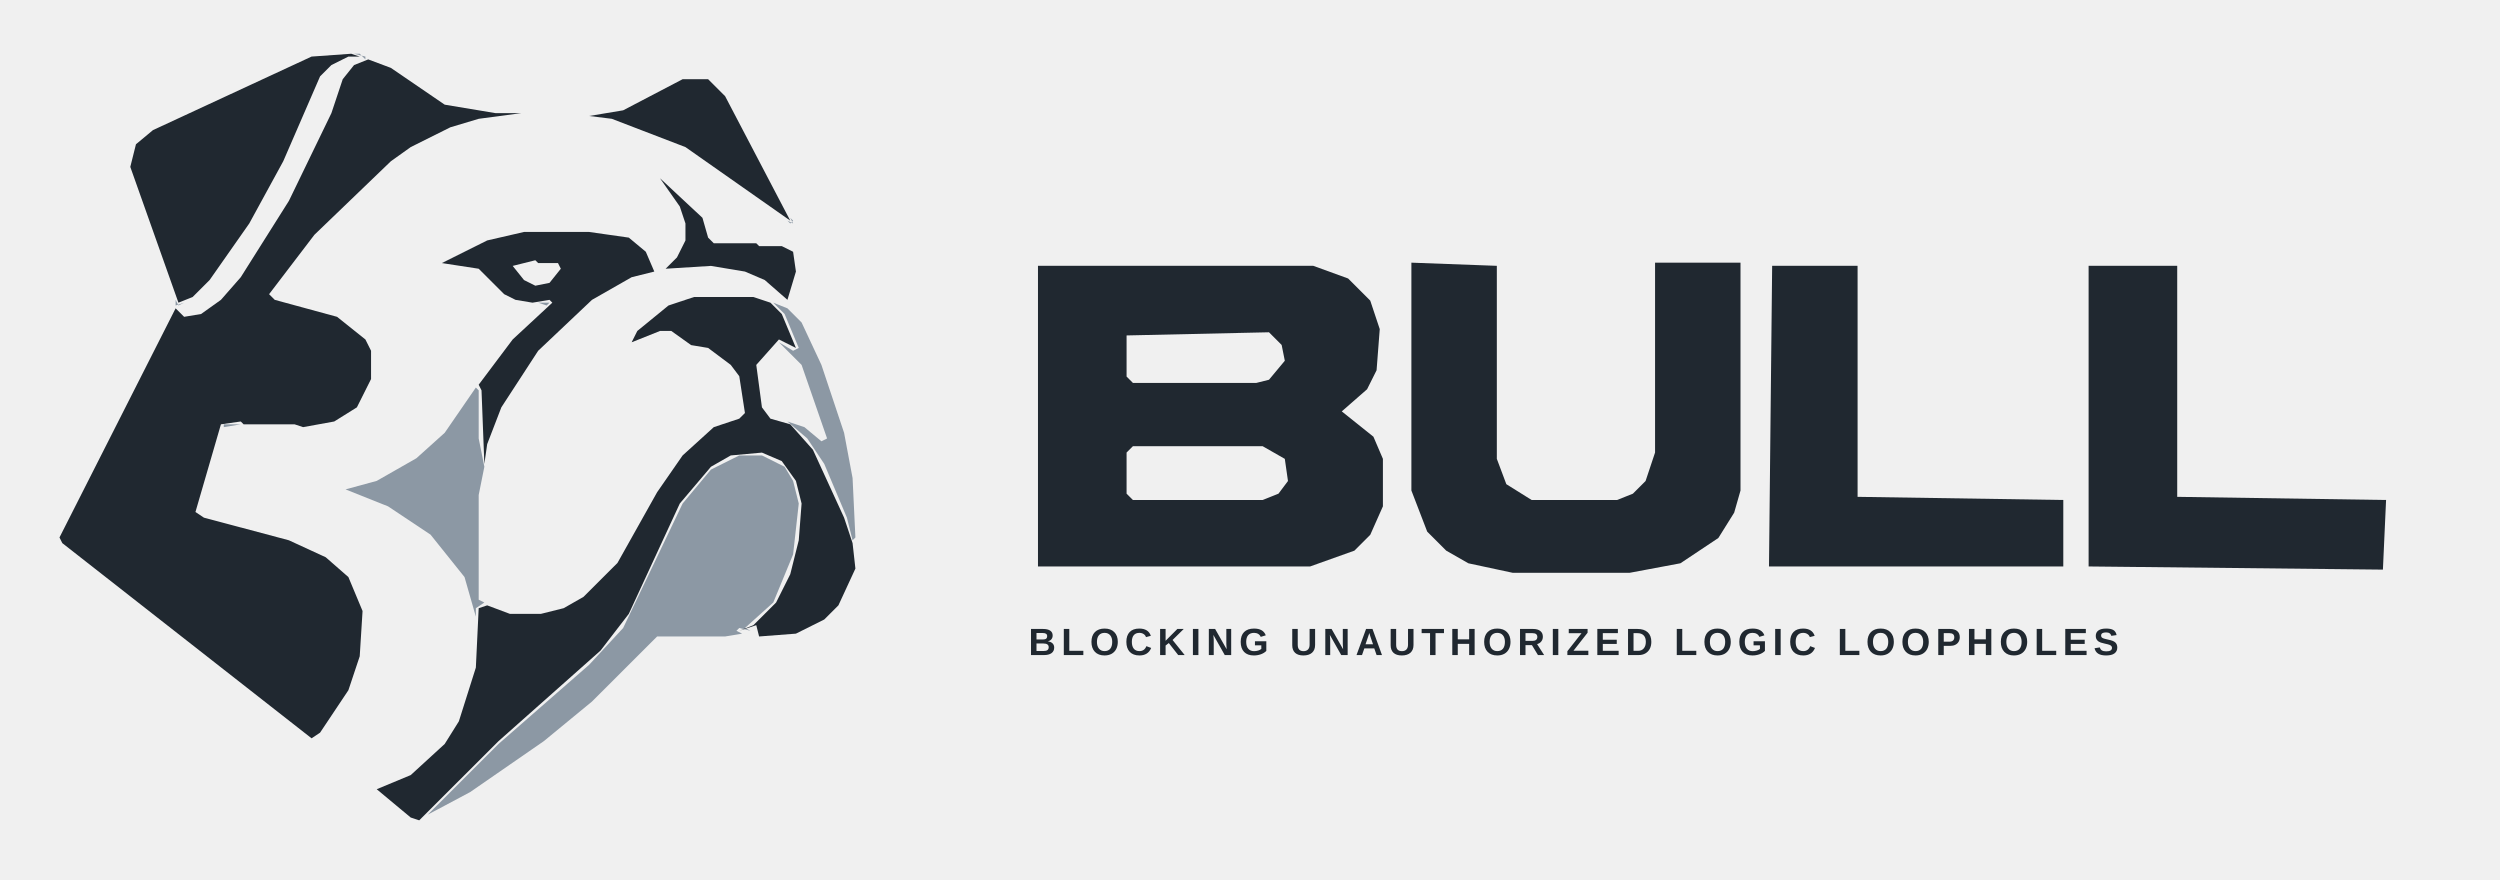
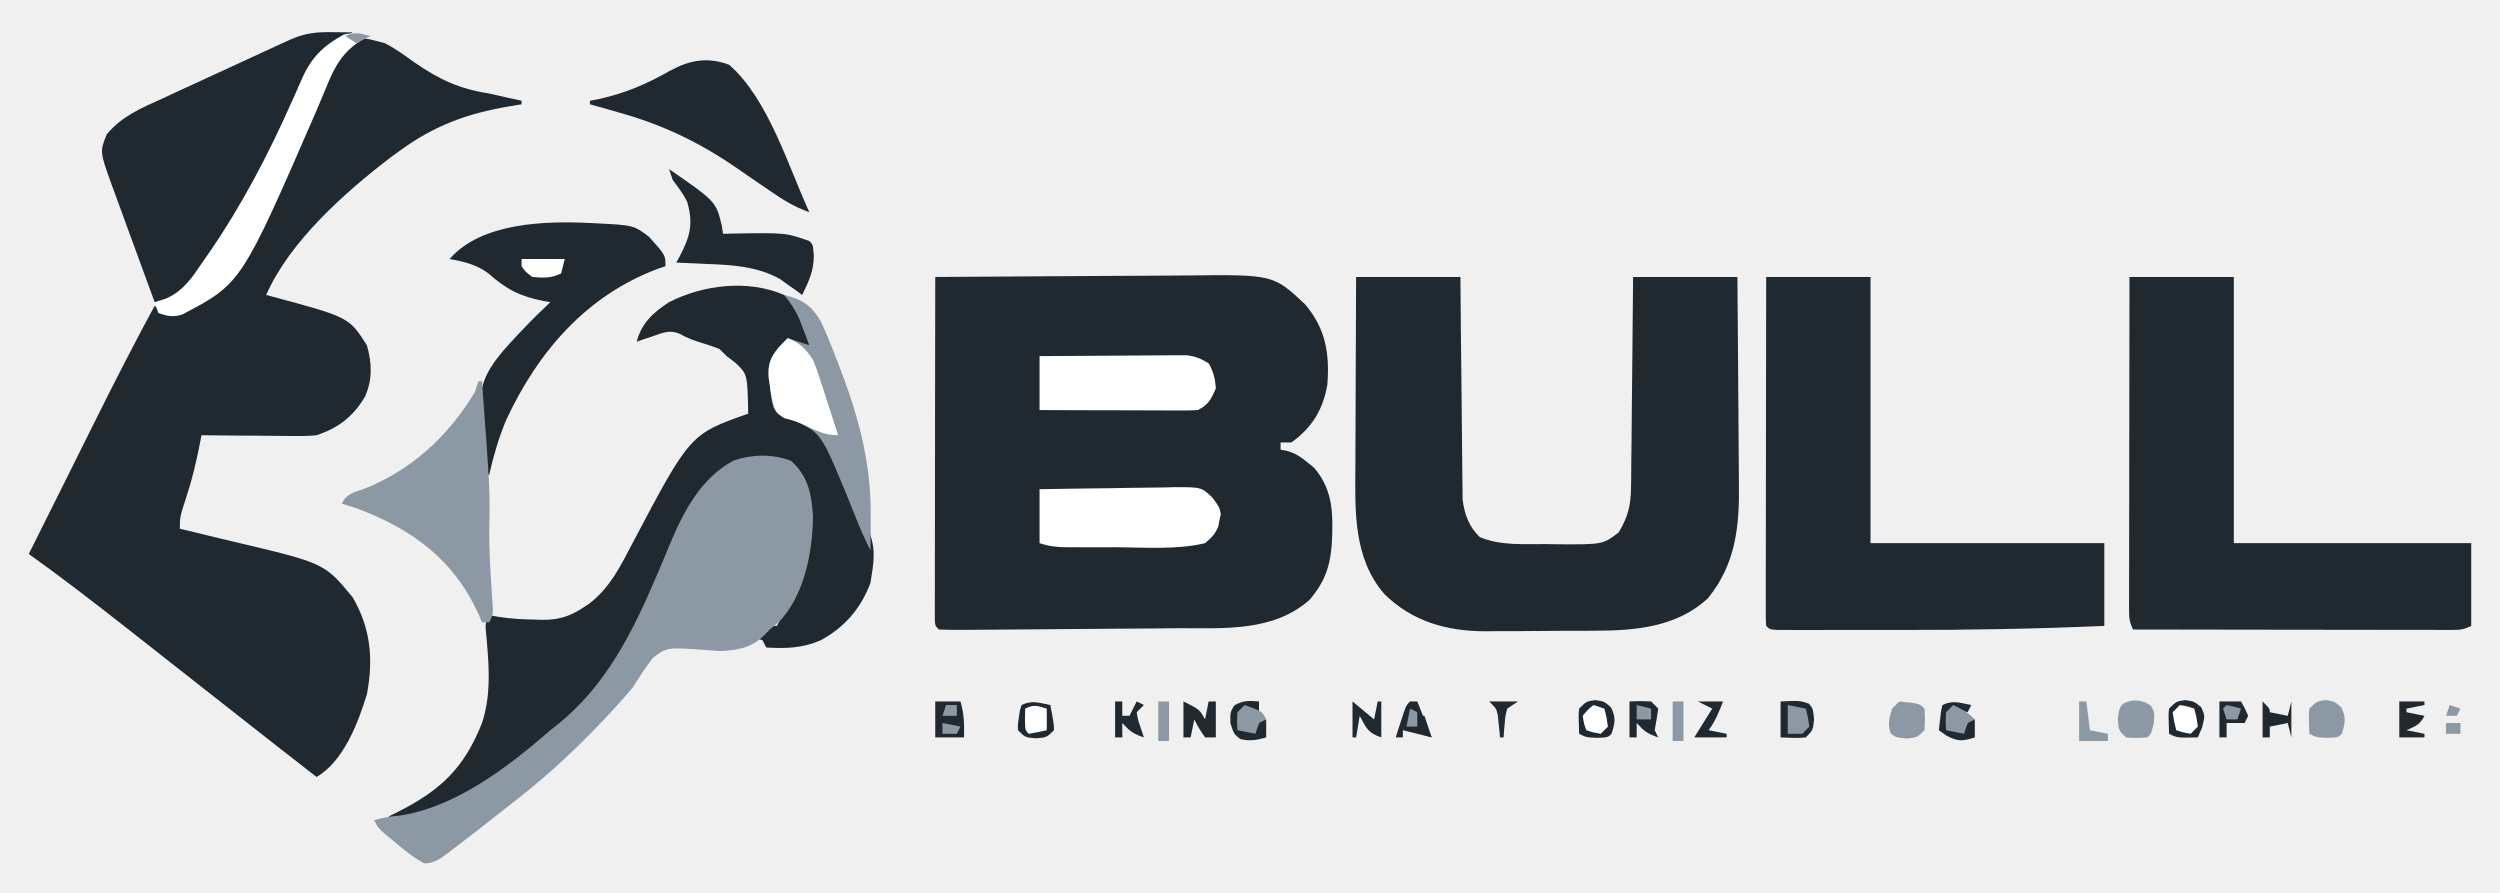
- <svg xmlns="http://www.w3.org/2000/svg" viewBox="0 0 790 278" role="img" aria-labelledby="title">
-   <g transform="scale(0.895062 0.893891)">
-     <path fill="#8c98a4" fill-rule="evenodd" d="M277 165L269 161L261 161L251 166L241 178L220 222L208 235L176 263L148 291L146 290L148 291L151 288L166 280L192 262L209 248L232 225L256 225L262 224L260 223L261 222L265 223L263 222L273 213L280 196L282 178L280 170ZM79 151L85 150L79 150ZM168 137L157 153L147 162L133 170L122 173L137 179L152 189L164 204L168 218L168 215L171 213L169 212L169 175L171 165L169 155L169 138ZM273 107L277 111L282 123L280 124L275 121L283 129L292 155L290 156L284 151L278 149L285 155L291 164L299 183L301 191L302 190L301 169L298 153L290 129L283 114L278 109ZM191 110L194 107L190 107L193 108ZM62 106L62 108L65 107L63 108ZM279 77L278 78L280 79ZM278 78L279 77L280 78L279 79ZM125 19L127 19L129 21L129 20Z" />
-     <path fill="#202830" fill-rule="evenodd" d="M272 107L266 105L245 105L236 108L225 117L223 121L233 117L237 117L244 122L250 123L258 129L261 133L263 146L261 148L252 151L241 161L232 174L218 199L206 211L199 215L191 217L180 217L172 214L169 215L168 236L162 255L157 263L145 274L133 279L145 289L148 290L176 262L212 230L222 217L240 178L251 165L258 161L269 160L276 163L281 170L283 178L282 191L279 203L274 213L266 221L261 223L267 221L268 225L281 224L291 219L296 214L302 201L301 192L298 183L287 159L279 150L272 148L269 144L267 129L275 120L281 123L276 111ZM222 84L208 82L185 82L172 85L156 93L169 95L178 104L182 106L188 107L194 106L195 107L181 120L169 136L170 138L171 164L172 157L177 144L190 124L209 106L223 98L231 96L228 89ZM181 94L189 92L190 93L197 93L198 95L194 100L189 101L185 99ZM233 63L240 73L242 79L242 85L239 91L235 95L251 94L263 96L270 99L278 106L281 96L280 89L276 87L268 87L267 86L252 86L250 84L248 77ZM208 41L216 42L242 52L279 78L256 34L250 28L241 28L220 39ZM130 21L125 23L121 28L117 40L102 71L85 98L78 106L71 111L65 112L62 109L21 190L22 192L110 261L113 259L123 244L127 232L128 216L123 204L115 197L102 191L72 183L69 181L78 150L85 149L86 150L104 150L107 151L118 149L126 144L131 134L131 124L129 120L119 112L97 106L95 104L111 83L138 57L145 52L159 45L169 42L184 40L175 40L157 37L138 24ZM127 20L124 19L110 20L54 46L48 51L46 59L63 107L68 105L74 99L88 79L100 57L113 27L117 23L123 20Z" />
-   </g>
-   <g transform="translate(325 80)">
-     <path fill="#202830" fill-rule="evenodd" d="M335,4 335,99 428,100 429,78 363,77 363,4Z M235,4 234,99 327,99 327,78 262,77 262,4Z M3,4 3,99 89,99 103,94 108,89 112,80 112,65 109,58 99,50 107,43 110,37 111,24 108,15 101,8 90,4Z M31,63 33,61 74,61 81,65 82,72 79,76 74,78 33,78 31,76Z M31,26 76,25 80,29 81,34 76,40 72,41 33,41 31,39Z M121,3 121,75 126,88 132,94 139,98 153,101 190,101 206,98 218,90 223,82 225,75 225,3 198,3 198,63 195,72 191,76 186,78 159,78 151,73 148,65 148,4Z" />
-   </g>
-   <text x="325" y="207" textLength="434" lengthAdjust="spacingAndGlyphs" font-family="Arial,sans-serif" font-size="12" font-weight="700" letter-spacing="1.7" fill="#202830">BLOCKING UNAUTHORIZED LOGIC LOOPHOLES</text>
+ <svg xmlns="http://www.w3.org/2000/svg" version="1.1" width="695" height="248" viewBox="0 0 695 248" role="img" aria-labelledby="brand-title brand-description">
+   <path d="M0 0 C11.15 -0.09 22.31 -0.16 33.46 -0.21 C38.64 -0.23 43.82 -0.26 49 -0.3 C54.01 -0.35 59.01 -0.37 64.02 -0.38 C65.92 -0.39 67.82 -0.4 69.72 -0.42 C93.96 -0.69 93.96 -0.69 102.79 7.58 C108.55 14.34 109.68 21.32 109 30 C107.79 36.84 104.73 41.95 99 46 C98.01 46 97.02 46 96 46 C96 46.66 96 47.32 96 48 C96.59 48.11 97.17 48.22 97.78 48.34 C100.24 49.07 101.6 49.99 103.56 51.62 C104.14 52.09 104.72 52.56 105.32 53.04 C109.63 58.06 110.51 63.49 110.38 69.94 C110.36 70.64 110.35 71.35 110.34 72.07 C110.12 79.26 108.81 84.22 104.06 89.75 C93.99 98.65 80.42 97.62 67.83 97.64 C65.9 97.66 63.97 97.68 62.04 97.7 C58.02 97.74 54 97.77 49.98 97.78 C44.82 97.81 39.65 97.85 34.49 97.9 C29.56 97.95 24.63 97.98 19.71 98.02 C19.24 98.02 19.24 98.02 16.85 98.04 C14.2 98.06 11.56 98.08 8.91 98.09 C8.12 98.09 7.33 98.1 6.51 98.11 C4.67 98.11 2.84 98.06 1 98 C0 97 0 97 -0.12 95.36 C-0.12 94.65 -0.12 93.93 -0.12 93.2 C-0.12 92.38 -0.12 91.56 -0.12 90.72 C-0.12 89.82 -0.12 88.91 -0.11 87.98 C-0.11 87.04 -0.11 86.09 -0.11 85.11 C-0.11 81.97 -0.11 78.83 -0.1 75.68 C-0.1 73.51 -0.09 71.34 -0.09 69.16 C-0.09 64.02 -0.08 58.87 -0.07 53.73 C-0.06 47.29 -0.05 40.86 -0.05 34.43 C-0.04 22.95 -0.02 11.48 0 0 Z " fill="#202830" transform="translate(260,77)" />
+   <path d="M0 0 C2.94 1.53 5.57 3.43 8.25 5.38 C15.16 10.11 20.66 12.71 29 14 C30.75 14.39 32.5 14.78 34.25 15.19 C35.5 15.46 36.75 15.73 38 16 C38 16.33 38 16.66 38 17 C36.95 17.17 35.9 17.34 34.82 17.52 C22.87 19.54 13.88 22.81 4 30 C3.62 30.28 3.62 30.28 1.7 31.67 C-11.06 41.43 -26.42 55.02 -33 70 C-32.53 70.13 -32.05 70.25 -31.57 70.38 C-9.97 76.18 -9.97 76.18 -5 84 C-3.59 88.95 -3.41 93.59 -5.56 98.31 C-8.78 103.8 -13 107.01 -19 109 C-21.5 109.26 -23.98 109.23 -26.49 109.2 C-27.19 109.19 -27.89 109.19 -28.62 109.19 C-30.85 109.18 -33.08 109.15 -35.31 109.12 C-36.83 109.11 -38.35 109.11 -39.87 109.1 C-43.58 109.08 -47.29 109.04 -51 109 C-51.06 109.32 -51.06 109.32 -51.36 110.94 C-52.35 116.07 -53.5 120.98 -55.12 125.94 C-57 131.68 -57 131.68 -57 135 C-56.21 135.19 -55.43 135.37 -54.62 135.56 C-51.64 136.27 -48.67 136.99 -45.7 137.72 C-44.42 138.02 -43.15 138.33 -41.87 138.63 C-16.8 144.56 -16.8 144.56 -9 154 C-3.93 162.6 -3.16 171.25 -5 181 C-7.39 188.85 -11.5 199.69 -19 204 C-26.08 198.51 -33.13 192.98 -40.17 187.44 C-43.7 184.66 -47.23 181.89 -50.76 179.12 C-53.63 176.87 -56.49 174.61 -59.36 172.36 C-62.9 169.57 -66.45 166.78 -70 164 C-70.36 163.72 -70.36 163.72 -72.19 162.28 C-81.02 155.37 -89.87 148.51 -99 142 C-98.53 141.07 -98.07 140.13 -97.58 139.17 C-94.22 132.46 -90.87 125.74 -87.52 119.02 C-85.92 115.81 -84.32 112.59 -82.72 109.38 C-81.91 107.75 -81.09 106.12 -80.28 104.49 C-75.02 93.9 -69.63 83.4 -64 73 C-63.67 73.33 -63.67 73.33 -62 75 C-56.53 74.87 -52.87 72.67 -49 69 C-46.4 65.83 -44.2 62.46 -42 59 C-41.38 58.04 -40.77 57.08 -40.13 56.09 C-31.24 42.06 -23.55 27.55 -16.91 12.33 C-10.31 -2.77 -10.31 -2.77 0 0 Z " fill="#202830" transform="translate(107,12)" />
+   <path d="M0 0 C9.57 0 19.14 0 29 0 C29.04 4.62 29.07 9.25 29.11 14.01 C29.14 16.94 29.17 19.88 29.21 22.81 C29.26 27.47 29.31 32.12 29.35 36.78 C29.37 40.53 29.41 44.28 29.46 48.04 C29.48 49.47 29.49 50.9 29.5 52.33 C29.51 54.34 29.54 56.34 29.57 58.35 C29.58 59.49 29.59 60.63 29.6 61.81 C30.11 65.89 31.32 69.39 34.38 72.31 C40.15 74.76 46.67 74.22 52.81 74.25 C53.87 74.27 54.92 74.29 56.01 74.31 C68.58 74.38 68.58 74.38 73 71 C75.6 66.61 76.38 63.54 76.43 58.35 C76.44 57.72 76.45 57.08 76.46 56.43 C76.49 54.35 76.5 52.27 76.51 50.2 C76.53 48.75 76.55 47.3 76.57 45.85 C76.61 42.05 76.64 38.25 76.67 34.46 C76.7 29.89 76.76 25.33 76.81 20.76 C76.89 13.84 76.94 6.92 77 0 C86.57 0 96.14 0 106 0 C106.09 9.2 106.16 18.39 106.21 27.59 C106.23 31.86 106.26 36.14 106.3 40.41 C106.35 44.54 106.37 48.67 106.38 52.8 C106.39 54.37 106.4 55.94 106.42 57.5 C106.58 69.26 105.56 79.76 97.83 89.28 C89.27 97.33 77.62 98.31 66.48 98.34 C65.94 98.34 65.94 98.34 63.17 98.36 C60.87 98.37 58.57 98.37 56.27 98.37 C52.77 98.37 49.28 98.41 45.79 98.45 C43.54 98.46 41.3 98.46 39.05 98.46 C38.02 98.48 36.99 98.49 35.93 98.5 C25.1 98.44 15.7 95.83 7.84 88.13 C-0.89 78.01 -0.29 64.76 -0.2 52.15 C-0.19 50.64 -0.19 49.13 -0.19 47.62 C-0.18 43.68 -0.16 39.73 -0.14 35.79 C-0.12 31.76 -0.11 27.72 -0.1 23.68 C-0.08 15.79 -0.04 7.89 0 0 Z " fill="#202830" transform="translate(377,77)" />
+   <path d="M0 0 C9.57 0 19.14 0 29 0 C29 24.42 29 48.84 29 74 C50.45 74 71.9 74 94 74 C94 81.59 94 89.18 94 97 C74.92 97.83 55.91 98.16 36.82 98.13 C33.05 98.12 29.27 98.13 25.5 98.13 C22.56 98.14 19.62 98.14 16.69 98.13 C15.29 98.13 13.9 98.13 12.5 98.14 C10.58 98.14 8.66 98.13 6.74 98.13 C5.65 98.13 4.57 98.13 3.44 98.13 C1 98 1 98 0 97 C-0.12 95.36 -0.12 95.36 -0.12 93.2 C-0.12 92.38 -0.12 91.56 -0.12 90.72 C-0.12 89.82 -0.12 88.91 -0.11 87.98 C-0.11 87.04 -0.11 86.09 -0.11 85.11 C-0.11 81.97 -0.11 78.83 -0.1 75.68 C-0.1 73.51 -0.09 71.34 -0.09 69.16 C-0.09 64.02 -0.08 58.87 -0.07 53.73 C-0.06 47.29 -0.05 40.86 -0.05 34.43 C-0.04 22.95 -0.02 11.48 0 0 Z " fill="#202830" transform="translate(491,77)" />
+   <path d="M0 0 C9.57 0 19.14 0 29 0 C29 24.42 29 48.84 29 74 C50.78 74 72.56 74 95 74 C95 81.59 95 89.18 95 97 C92.8 98.1 91.7 98.12 89.27 98.12 C88.49 98.12 87.71 98.12 86.91 98.12 C86.06 98.12 85.21 98.12 84.33 98.11 C83.43 98.11 82.53 98.11 81.61 98.11 C78.63 98.11 75.66 98.11 72.68 98.1 C70.62 98.1 68.56 98.09 66.5 98.09 C61.07 98.09 55.64 98.08 50.21 98.07 C44.68 98.06 39.14 98.05 33.61 98.05 C22.74 98.04 11.87 98.02 1 98 C-0.12 95.76 -0.12 94.6 -0.12 92.11 C-0.12 91.3 -0.12 90.49 -0.12 89.66 C-0.12 88.77 -0.12 87.88 -0.11 86.96 C-0.11 86.02 -0.11 85.09 -0.11 84.12 C-0.11 81.02 -0.11 77.91 -0.1 74.8 C-0.1 72.66 -0.09 70.51 -0.09 68.36 C-0.09 62.69 -0.08 57.03 -0.07 51.36 C-0.06 45.58 -0.05 39.81 -0.05 34.03 C-0.04 22.68 -0.02 11.34 0 0 Z " fill="#202830" transform="translate(592,77)" />
+   <path d="M0 0 C2.11 1.76 3.57 3.66 5 6 C5.43 6.7 5.87 7.4 6.31 8.12 C7.07 10.2 7.16 11.8 7 14 C5.02 13.67 3.04 13.34 1 13 C-1.84 15.93 -2.91 17.17 -3.38 21.31 C-3.28 22.54 -3.16 23.77 -3 25 C-2.94 25.7 -2.88 26.4 -2.82 27.12 C-2.48 29.36 -2.11 31.02 -1 33 C0.67 33.82 0.67 33.82 2.69 34.38 C8.09 35.98 10.35 39.46 13.07 44.25 C25.86 68.42 25.86 68.42 24 80 C21.36 87.13 16.77 92.43 10.09 96.03 C5.07 98.19 0.4 98.34 -5 98 C-5.33 97.34 -5.66 96.68 -6 96 C-6.5 95.84 -6.5 95.84 -9 95 C-4.25 92 -4.25 92 -2 92 C-1.33 90.67 -0.66 89.34 0 88 C0.4 87.19 0.8 86.38 1.22 85.55 C5.78 75.59 8.93 63.53 5.7 52.7 C4.76 50.43 3.78 48.71 2 47 C-3.61 45.13 -9.7 45.08 -15.19 47.44 C-23.32 52.29 -27.4 61.17 -31 69.56 C-31.43 70.52 -31.85 71.48 -32.29 72.47 C-34.21 76.81 -36.08 81.17 -37.88 85.57 C-41.53 94.44 -45.81 101.66 -52 109 C-52.69 109.85 -53.37 110.7 -54.08 111.57 C-65.99 125.64 -82.94 137.19 -100 144 C-100.62 144.26 -101.23 144.51 -101.87 144.78 C-105.01 145.98 -106.82 145.93 -110 145 C-109.57 144.79 -109.57 144.79 -107.4 143.71 C-95.61 137.74 -89.02 131.64 -84 119 C-81.58 111.56 -81.98 104.34 -82.63 96.66 C-82.66 96.31 -82.66 96.31 -82.81 94.53 C-82.87 93.9 -82.93 93.26 -82.99 92.61 C-83 91 -83 91 -82 89 C-81.15 89.16 -80.31 89.32 -79.44 89.48 C-75.94 90.01 -72.53 90.22 -69 90.25 C-68.41 90.27 -67.82 90.29 -67.21 90.31 C-62.83 90.35 -59.61 89.39 -56 87 C-55.44 86.64 -54.89 86.27 -54.31 85.89 C-48.41 81.46 -45.41 75.21 -42.06 68.81 C-26.14 38.68 -26.14 38.68 -10 33 C-10.21 22.07 -10.21 22.07 -13.44 18.94 C-14.28 18.3 -15.13 17.66 -16 17 C-16.33 16.67 -16.33 16.67 -18 15 C-19.44 14.44 -20.9 13.95 -22.38 13.5 C-24.77 12.76 -26.81 12.11 -28.96 10.82 C-31.82 9.67 -33.38 10.39 -36.25 11.38 C-36.7 11.52 -36.7 11.52 -38.95 12.27 C-39.63 12.51 -40.3 12.75 -41 13 C-39.6 7.72 -36.43 4.91 -32 2 C-22.52 -2.84 -10.03 -4.36 0 0 Z " fill="#202830" transform="translate(218,82)" />
+   <path d="M0 0 C4.67 4.25 5.63 9.01 6.06 15.11 C6.07 25.03 3.68 37.63 -3.56 44.94 C-4.35 45.58 -5.13 46.22 -5.94 46.88 C-6.47 47.43 -7.01 47.99 -7.56 48.56 C-11.26 52.09 -14.92 52.66 -19.94 52.88 C-21.21 52.79 -22.47 52.69 -23.74 52.58 C-34.5 51.8 -34.5 51.8 -38.43 54.75 C-40.46 57.36 -42.19 60.07 -43.94 62.88 C-45.32 64.53 -46.73 66.16 -48.19 67.75 C-48.94 68.57 -49.69 69.39 -50.46 70.24 C-58.44 78.79 -66.7 86.67 -75.94 93.88 C-77.43 95.05 -78.92 96.23 -80.42 97.4 C-82.03 98.66 -83.64 99.93 -85.25 101.19 C-86.02 101.79 -86.78 102.39 -87.57 103 C-89.68 104.64 -91.8 106.26 -93.94 107.88 C-94.51 108.32 -95.08 108.76 -95.67 109.22 C-97.78 110.76 -99.3 111.87 -101.96 111.9 C-104.8 110.43 -107.19 108.5 -109.62 106.44 C-110.12 106.03 -110.62 105.62 -111.13 105.2 C-114.8 102.15 -114.8 102.15 -115.94 99.88 C-113.56 99.21 -111.41 98.83 -108.94 98.62 C-93.31 96.37 -78.51 84.95 -66.94 74.88 C-66.26 74.34 -65.57 73.8 -64.87 73.25 C-51.47 62.45 -44.06 47.59 -37.47 32.1 C-37.04 31.09 -36.61 30.08 -36.16 29.04 C-35.33 27.07 -34.51 25.1 -33.7 23.12 C-29.85 13.93 -25.04 4.72 -15.94 -0.12 C-10.73 -1.86 -5.15 -1.97 0 0 Z " fill="#8c98a4" transform="translate(219.94,128.12)" />
+   <path d="M0 0 C0.54 0 0.54 0 3.29 0.03 C4.12 0.04 4.96 0.05 5.81 0.06 C3.81 2.06 3.81 2.06 1 3.19 C-6.41 6.83 -9.38 17.63 -12.5 24.69 C-32.56 69.27 -32.56 69.27 -45.19 75.06 C-46.52 75.09 -47.85 75.09 -49.19 75.06 C-51.19 69.62 -53.19 64.18 -55.17 58.73 C-55.84 56.88 -56.52 55.03 -57.21 53.18 C-58.19 50.51 -59.16 47.85 -60.12 45.18 C-60.43 44.36 -60.74 43.54 -61.05 42.69 C-64.47 33.18 -64.47 33.18 -62.49 28.36 C-58.31 23.33 -52.73 21.02 -46.88 18.38 C-45.77 17.86 -44.67 17.35 -43.57 16.83 C-40.7 15.5 -37.82 14.18 -34.94 12.86 C-32.62 11.8 -30.31 10.73 -28 9.66 C-23.29 7.48 -18.58 5.3 -13.85 3.14 C-13.02 2.77 -12.19 2.39 -11.33 2 C-7.35 0.26 -4.32 -0.05 0 0 Z " fill="#202830" transform="translate(92.19,8.94)" />
+   <path d="M0 0 C0.6 0.03 1.21 0.05 1.83 0.08 C12.16 0.61 12.16 0.61 16.44 3.84 C21 8.92 21 8.92 21 12 C20.64 12.12 20.64 12.12 18.83 12.74 C-1.09 20.22 -14.54 35.9 -23.31 54.83 C-25.38 59.79 -26.83 64.76 -28 70 C-28.33 70 -28.66 70 -29 70 C-29.34 66.28 -29.62 62.56 -29.86 58.83 C-29.99 57.12 -30.2 55.41 -30.42 53.7 C-31.09 45.75 -29.13 41.55 -24.21 35.62 C-22.84 34.05 -21.43 32.52 -20 31 C-19.55 30.52 -19.1 30.05 -18.64 29.56 C-16.17 26.96 -13.62 24.45 -11 22 C-11.58 21.9 -12.16 21.8 -12.76 21.7 C-19.41 20.43 -23.29 18.42 -28.38 13.88 C-31.75 11.47 -34.98 10.76 -39 10 C-30.22 -0.17 -12.25 -0.62 0 0 Z " fill="#202830" transform="translate(164,62)" />
+   <path d="M0 0 C0.33 0 0.66 0 1 0 C3.22 30.25 3.22 30.25 3.03 40.47 C2.93 46.62 3.32 52.74 3.73 58.89 C3.78 59.65 3.83 60.42 3.88 61.21 C3.93 61.89 3.97 62.58 4.02 63.28 C4 65 4 65 3 67 C2.34 67 1.68 67 1 67 C0.68 66.25 0.37 65.5 0.04 64.73 C-6.86 49.58 -18.39 41.09 -33.85 35.31 C-35.22 34.85 -36.61 34.42 -38 34 C-36.54 31.08 -34.59 30.94 -31.56 29.81 C-18.57 24.64 -8.16 15.05 -1 3 C-0.67 2.01 -0.34 1.02 0 0 Z " fill="#8c98a4" transform="translate(133,106)" />
+   <path d="M0 0 C10.83 9.37 16.43 28.2 22.31 41 C18.24 39.56 14.86 37.5 11.34 35.04 C10.18 34.25 9.02 33.46 7.86 32.67 C6.06 31.44 4.27 30.2 2.48 28.96 C-8.11 21.63 -18.45 16.64 -30.94 13.19 C-31.32 13.08 -31.32 13.08 -33.23 12.53 C-35.05 12.02 -36.87 11.51 -38.69 11 C-38.69 10.67 -38.69 10.34 -38.69 10 C-38.01 9.88 -37.33 9.75 -36.62 9.62 C-29.17 8.04 -23.08 5.46 -16.47 1.69 C-10.96 -1.31 -5.99 -2.23 0 0 Z " fill="#202830" transform="translate(202.69,18)" />
+   <path d="M0 0 C6.32 -0.12 12.63 -0.21 18.95 -0.27 C21.1 -0.3 23.25 -0.33 25.4 -0.38 C28.49 -0.44 31.58 -0.47 34.67 -0.49 C35.63 -0.51 36.58 -0.54 37.57 -0.57 C45.02 -0.57 45.02 -0.57 48.12 2.41 C50 5 50 5 50.38 6.91 C50.31 7.2 50.31 7.2 50 8.62 C49.9 9.19 49.79 9.76 49.69 10.35 C48.79 12.49 47.79 13.52 46 15 C37.99 16.92 28.88 16.15 20.66 16.13 C18.48 16.12 16.29 16.13 14.1 16.14 C12.7 16.14 11.3 16.13 9.91 16.13 C9.26 16.13 8.61 16.14 7.94 16.14 C5 16.12 2.81 15.94 0 15 C0 10.05 0 5.1 0 0 Z " fill="#ffffff" transform="translate(289,136)" />
+   <path d="M0 0 C4.85 1.21 7.29 2.65 10 7 C11.48 10.02 12.72 13.12 13.94 16.25 C14.28 17.13 14.63 18.01 14.98 18.91 C20.45 33.05 24.2 46.22 24.06 61.44 C24.06 62.36 24.05 63.28 24.05 64.23 C24.04 66.49 24.02 68.74 24 71 C22.63 68.32 21.41 65.64 20.3 62.84 C10.66 38.96 10.66 38.96 4.63 35.73 C3.06 35.14 1.48 34.56 -0.11 34.01 C-2 33 -2 33 -3.02 31.24 C-3.58 29.13 -3.84 27.18 -4 25 C-4.09 24.39 -4.18 23.77 -4.27 23.14 C-4.62 19.38 -3.82 17.37 -1.5 14.56 C-0.68 13.69 0.15 12.83 1 12 C2.98 12.66 4.96 13.32 7 14 C6.4 12.41 5.8 10.83 5.19 9.25 C4.85 8.37 4.51 7.49 4.17 6.58 C3.03 4.07 1.73 2.13 0 0 Z " fill="#8c98a4" transform="translate(218,82)" />
+   <path d="M0 0 C6.05 -0.05 12.1 -0.09 18.15 -0.11 C20.21 -0.12 22.27 -0.13 24.33 -0.15 C27.29 -0.18 30.24 -0.19 33.2 -0.2 C34.12 -0.21 35.04 -0.22 35.99 -0.23 C36.85 -0.23 37.71 -0.23 38.6 -0.23 C38.98 -0.23 38.98 -0.23 40.89 -0.24 C43.32 0.04 44.92 0.73 47 2 C48.33 4.21 48.84 6.43 49 9 C47.7 11.99 46.94 13.53 44 15 C42.58 15.09 41.16 15.12 39.73 15.11 C39.29 15.11 39.29 15.11 37.06 15.11 C36.11 15.11 35.16 15.1 34.18 15.1 C33.21 15.1 32.23 15.09 31.23 15.09 C28.11 15.09 24.99 15.08 21.88 15.06 C19.76 15.06 17.65 15.05 15.54 15.05 C10.36 15.04 5.18 15.02 0 15 C0 10.05 0 5.1 0 0 Z " fill="#ffffff" transform="translate(289,99)" />
+   <path d="M0 0 C-0.56 0.23 -1.11 0.45 -1.69 0.69 C-7.5 3.99 -9.94 8.32 -12.31 14.31 C-12.91 15.75 -13.51 17.18 -14.12 18.61 C-14.43 19.34 -14.74 20.07 -15.05 20.82 C-35.9 68.81 -35.9 68.81 -52.32 77.42 C-54.79 78.27 -56.59 77.88 -59 77 C-59.33 76.01 -59.66 75.02 -60 74 C-58.98 73.68 -57.96 73.35 -56.9 73.02 C-51.94 70.88 -49.53 67.05 -46.56 62.69 C-46 61.88 -45.43 61.07 -44.85 60.24 C-35.8 47.11 -28.41 32.95 -21.93 18.38 C-21.59 17.62 -21.24 16.86 -20.89 16.07 C-20.23 14.61 -19.59 13.14 -18.96 11.67 C-16.37 5.9 -12.99 2.61 -7.44 -0.38 C-4.6 -1.1 -2.79 -0.8 0 0 Z " fill="#ffffff" transform="translate(103,10)" />
+   <path d="M0 0 C13.04 9.03 13.04 9.03 14.66 15.71 C14.77 16.47 14.88 17.22 15 18 C15.98 17.98 16.96 17.95 17.96 17.93 C32.36 17.69 32.36 17.69 39 20 C40 21 40 21 40.25 24.12 C40.22 28.3 38.82 31.28 37 35 C36.44 34.59 35.89 34.18 35.31 33.76 C34.93 33.49 34.93 33.49 33 32.12 C32.26 31.59 31.51 31.06 30.75 30.51 C24.4 27.03 17.61 26.65 10.5 26.38 C9.68 26.34 8.86 26.3 8.01 26.26 C6.01 26.16 4 26.08 2 26 C2.29 25.48 2.58 24.95 2.88 24.41 C5.84 18.81 6.84 15.2 5 9 C3.84 6.78 2.53 5.01 1 3 C0.67 2.01 0.34 1.02 0 0 Z " fill="#202830" transform="translate(186,47)" />
+   <path d="M0 0 C3.42 1.41 4.97 2.93 7 6 C7.98 8.38 7.98 8.38 8.82 10.98 C9.13 11.92 9.44 12.85 9.75 13.82 C10.06 14.78 10.37 15.75 10.69 16.75 C11.01 17.73 11.33 18.72 11.66 19.73 C12.45 22.15 13.23 24.57 14 27 C10.14 27 7.67 25.62 4.22 23.99 C2 23 2 23 -0.94 22.25 C-3.43 20.74 -3.54 20.05 -4.31 17.31 C-4.58 15.88 -4.81 14.44 -5 13 C-5.1 12.38 -5.19 11.77 -5.29 11.13 C-5.61 7.37 -4.82 5.37 -2.5 2.56 C-1.68 1.69 -0.85 0.83 0 0 Z " fill="#ffffff" transform="translate(219,94)" />
+   <path d="M0 0 C0.98 5.27 0.98 5.27 1 7 C-1 9 -1 9 -4 9.25 C-7 9 -7 9 -9 7 C-9.05 5.31 -9.05 5.31 -8.75 3.44 C-8.66 2.82 -8.57 2.2 -8.48 1.56 C-8.32 1.04 -8.16 0.53 -8 0 C-5.14 -1.43 -3.07 -0.6 0 0 Z " fill="#202830" transform="translate(292,196)" />
+   <path d="M0 0 C2.56 0.38 2.56 0.38 4.44 2.06 C5.85 4.97 5.54 6.35 4.56 9.38 C3.56 10.38 3.56 10.38 0.62 10.5 C-2.44 10.38 -2.44 10.38 -4.44 9.38 C-4.63 4.1 -4.63 4.1 -4.44 2.38 C-2.44 0.38 -2.44 0.38 0 0 Z " fill="#8c98a4" transform="translate(646.44,194.62)" />
+   <path d="M0 0 C2.56 0.31 2.56 0.31 4.44 1.44 C5.56 3.31 5.56 3.31 5.31 6.44 C4.56 9.31 4.56 9.31 3.56 10.31 C0.62 10.5 0.62 10.5 -2.44 10.31 C-4.44 8.31 -4.44 8.31 -4.69 5.31 C-4.38 1.58 -3.78 0.48 0 0 Z " fill="#8c98a4" transform="translate(593.44,194.69)" />
+   <path d="M0 0 C2.56 0.38 2.56 0.38 4.44 2.06 C5.85 4.97 5.54 6.35 4.56 9.38 C3.56 10.38 3.56 10.38 0.62 10.5 C-2.44 10.38 -2.44 10.38 -4.44 9.38 C-4.63 4.1 -4.63 4.1 -4.44 2.38 C-2.44 0.38 -2.44 0.38 0 0 Z " fill="#ffffff" transform="translate(443.44,194.62)" />
+   <path d="M0 0 C2.56 0.38 2.56 0.38 4.5 2 C5.56 4.38 5.56 4.38 4.75 7.62 C4.36 8.53 3.97 9.44 3.56 10.38 C-2.19 10.5 -2.19 10.5 -4.44 9.38 C-4.63 4.1 -4.63 4.1 -4.44 2.38 C-2.44 0.38 -2.44 0.38 0 0 Z " fill="#ffffff" transform="translate(607.44,194.62)" />
+   <path d="M0 0 C5.57 0.57 5.57 0.57 7 2 C7.19 4.94 7.19 4.94 7 8 C5 10 5 10 2 10.31 C-1 10 -1 10 -2.44 8.81 C-3.24 6.24 -2.78 4.55 -2 2 C-1.34 1.34 -0.68 0.68 0 0 Z " fill="#8c98a4" transform="translate(528,195)" />
+   <path d="M0 0 C5.29 -0.24 5.29 -0.24 7.88 0.62 C9 2 9 2 9.31 5 C9 8 9 8 7 10 C4.64 10.27 2.38 10.09 0 10 C0 6.7 0 3.4 0 0 Z " fill="#202830" transform="translate(495,195)" />
+   <path d="M0 0 C2.31 0 4.62 0 7 0 C8.04 3.38 8.08 6.48 8 10 C5.36 10 2.72 10 0 10 C0 6.7 0 3.4 0 0 Z " fill="#202830" transform="translate(260,195)" />
+   <path d="M0 0 C2.88 -0.12 2.88 -0.12 6 0 C6.66 0.66 7.32 1.32 8 2 C7.71 4.01 7.37 6.01 7 8 C7.33 8.66 7.66 9.32 8 10 C5.01 9 4.05 8.25 2 6 C2 7.32 2 8.64 2 10 C1.34 10 0.68 10 0 10 C0 6.7 0 3.4 0 0 Z " fill="#202830" transform="translate(453,195)" />
+   <path d="M0 0 C4.5 2.25 4.5 2.25 6 5 C6.33 3.35 6.66 1.7 7 0 C7.66 0 8.32 0 9 0 C9 3.3 9 6.6 9 10 C8.01 10 7.02 10 6 10 C4.31 7.5 4.31 7.5 3 5 C2.67 6.65 2.34 8.3 2 10 C1.34 10 0.68 10 0 10 C0 6.7 0 3.4 0 0 Z " fill="#202830" transform="translate(329,195)" />
+   <path d="M0 0 C1.98 0 3.96 0 6 0 C7.06 1.88 7.06 1.88 8 4 C7.67 4.66 7.34 5.32 7 6 C5.35 6 3.7 6 2 6 C2 7.32 2 8.64 2 10 C1.34 10 0.68 10 0 10 C0 6.7 0 3.4 0 0 Z " fill="#202830" transform="translate(617,195)" />
+   <path d="M0 0 C0.66 0 1.32 0 2 0 C3.32 3.3 4.64 6.6 6 10 C3.36 9.34 0.72 8.68 -2 8 C-2 8.66 -2 9.32 -2 10 C-2.66 10 -3.32 10 -4 10 C-3.52 8.52 -3.04 7.04 -2.56 5.56 C-2.3 4.74 -2.03 3.92 -1.75 3.07 C-1 1 -1 1 0 0 Z " fill="#202830" transform="translate(392,195)" />
+   <path d="M0 0 C3.96 0 7.92 0 12 0 C11.67 1.32 11.34 2.64 11 4 C8.2 5.4 6.1 5.25 3 5 C1.12 3.62 1.12 3.62 0 2 C0 1.34 0 0.68 0 0 Z " fill="#ffffff" transform="translate(145,72)" />
+   <path d="M0 0 C-0.33 0.66 -0.66 1.32 -1 2 C-1.64 1.81 -2.28 1.63 -2.94 1.44 C-3.28 1.37 -3.28 1.37 -5 1 C-6 2 -6 2 -6.06 4.56 C-6.04 5.37 -6.02 6.17 -6 7 C-4.68 7 -3.36 7 -2 7 C-1.67 6.34 -1.34 5.68 -1 5 C-1.99 4.67 -2.98 4.34 -4 4 C-2.35 4 -0.7 4 1 4 C1 5.65 1 7.3 1 9 C-2.38 10.06 -3.58 10.21 -6.81 8.56 C-7.53 8.05 -8.26 7.53 -9 7 C-8.41 1.63 -8.41 1.63 -8 0 C-5.14 -1.43 -3.07 -0.6 0 0 Z " fill="#202830" transform="translate(548,196)" />
+   <path d="M0 0 C0 0.99 0 1.98 0 3 C-0.64 2.81 -1.28 2.63 -1.94 2.44 C-2.28 2.37 -2.28 2.37 -4 2 C-5 3 -5 3 -5.06 5.56 C-5.04 6.37 -5.02 7.17 -5 8 C-3.68 8 -2.36 8 -1 8 C-0.67 7.34 -0.34 6.68 0 6 C-0.66 5.67 -1.32 5.34 -2 5 C-0.68 5 0.64 5 2 5 C2 6.65 2 8.3 2 10 C-0.69 10.75 -2.52 11.12 -5.25 10.44 C-7 9 -7 9 -7.94 6.06 C-8 3 -8 3 -6.88 1.12 C-4.46 -0.32 -2.76 -0.22 0 0 Z " fill="#202830" transform="translate(350,195)" />
+   <path d="M0 0 C4.88 1.75 4.88 1.75 6 4 C5.67 4.16 5.67 4.16 4 5 C3.67 5.99 3.34 6.98 3 8 C1.35 7.67 -0.3 7.34 -2 7 C-2.12 4.62 -2.12 4.62 -2 2 C-1.34 1.34 -0.68 0.68 0 0 Z " fill="#8c98a4" transform="translate(346,196)" />
+   <path d="M0 0 C0 1.98 0 3.96 0 6 C-1.66 6.38 -3.32 6.71 -5 7 C-6 6 -6 6 -6.06 2.94 C-6.04 1.97 -6.02 1 -6 0 C-3.51 -1.25 -2.59 -0.78 0 0 Z " fill="#ffffff" transform="translate(291,197)" />
+   <path d="M0 0 C2.56 0.38 2.56 0.38 4.44 2.06 C5.85 4.97 5.54 6.35 4.56 9.38 C3.56 10.38 3.56 10.38 0.62 10.5 C-2.44 10.38 -2.44 10.38 -4.44 9.38 C-4.63 4.1 -4.63 4.1 -4.44 2.38 C-2.44 0.38 -2.44 0.38 0 0 Z M-0.44 1.38 C-2 2.62 -2 2.62 -3.44 4.38 C-3.12 6.56 -3.12 6.56 -2.44 8.38 C-0.56 9 -0.56 9 1.56 9.38 C2.22 8.72 2.88 8.06 3.56 7.38 C3.19 4.75 3.19 4.75 2.56 2.38 C1.57 2.04 0.58 1.72 -0.44 1.38 Z " fill="#202830" transform="translate(443.44,194.62)" />
+   <path d="M0 0 C0.66 0 1.32 0 2 0 C2 1.32 2 2.64 2 4 C2.66 4 3.32 4 4 4 C4.66 2.68 5.32 1.36 6 0 C6.66 0.33 7.32 0.66 8 1 C7.34 1.66 6.68 2.32 6 3 C6.31 4.94 6.31 4.94 7 7 C7.33 7.99 7.66 8.98 8 10 C5.01 9 4.05 8.25 2 6 C2 7.32 2 8.64 2 10 C1.34 10 0.68 10 0 10 C0 6.7 0 3.4 0 0 Z " fill="#202830" transform="translate(310,195)" />
+   <path d="M0 0 C0.82 0.16 0.82 0.16 5 1 C5.62 3.38 5.62 3.38 6 6 C5.34 6.66 4.68 7.32 4 8 C2.68 8 1.36 8 0 8 C0 5.36 0 2.72 0 0 Z " fill="#8c98a4" transform="translate(497,196)" />
+   <path d="M0 0 C1.98 1.65 3.96 3.3 6 5 C6.33 3.35 6.66 1.7 7 0 C7.33 0 7.66 0 8 0 C8 3.3 8 6.6 8 10 C4.26 8.75 3.81 7.37 2 4 C1.67 5.98 1.34 7.96 1 10 C0.67 10 0.34 10 0 10 C0 6.7 0 3.4 0 0 Z " fill="#202830" transform="translate(376,195)" />
+   <path d="M0 0 C2.47 1.15 4.05 2.05 6 4 C5.67 4.16 5.67 4.16 4 5 C3.67 5.99 3.34 6.98 3 8 C1.35 7.67 -0.3 7.34 -2 7 C-2.12 4.62 -2.12 4.62 -2 2 C-1.34 1.34 -0.68 0.68 0 0 Z " fill="#8c98a4" transform="translate(543,196)" />
+   <path d="M0 0 C2.56 0.38 2.56 0.38 4.5 2 C5.56 4.38 5.56 4.38 4.75 7.62 C4.36 8.53 3.97 9.44 3.56 10.38 C-2.19 10.5 -2.19 10.5 -4.44 9.38 C-4.63 4.1 -4.63 4.1 -4.44 2.38 C-2.44 0.38 -2.44 0.38 0 0 Z M-1.44 1.38 C-2.1 2.03 -2.76 2.69 -3.44 3.38 C-3.06 6 -3.06 6 -2.44 8.38 C-0.56 9 -0.56 9 1.56 9.38 C2.22 8.72 2.88 8.06 3.56 7.38 C3.19 4.75 3.19 4.75 2.56 2.38 C0.69 1.75 0.69 1.75 -1.44 1.38 Z " fill="#202830" transform="translate(607.44,194.62)" />
+   <path d="M0 0 C2.31 0 4.62 0 7 0 C7 0.33 7 0.66 7 1 C5.35 1.33 3.7 1.66 2 2 C2 2.33 2 2.66 2 3 C3.65 3.33 5.3 3.66 7 4 C5.74 6.51 4.5 6.87 2 8 C3.65 8.33 5.3 8.66 7 9 C7 9.33 7 9.66 7 10 C4.69 10 2.38 10 0 10 C0 6.7 0 3.4 0 0 Z " fill="#202830" transform="translate(667,195)" />
+   <path d="M0 0 C2 2 2 2 2 3 C3.65 3.33 5.3 3.66 7 4 C7.33 2.68 7.66 1.36 8 0 C8 3.3 8 6.6 8 10 C7.67 8.68 7.34 7.36 7 6 C5.35 6.33 3.7 6.66 2 7 C2 7.99 2 8.98 2 10 C1.34 10 0.68 10 0 10 C0 6.7 0 3.4 0 0 Z " fill="#202830" transform="translate(629,195)" />
+   <path d="M0 0 C0.66 0 1.32 0 2 0 C2.33 2.64 2.66 5.28 3 8 C4.65 8.33 6.3 8.66 8 9 C8 9.66 8 10.32 8 11 C5.36 11 2.72 11 0 11 C0 7.37 0 3.74 0 0 Z " fill="#8c98a4" transform="translate(578,195)" />
+   <path d="M0 0 C0.99 0 1.98 0 3 0 C3 3.63 3 7.26 3 11 C2.01 11 1.02 11 0 11 C0 7.37 0 3.74 0 0 Z " fill="#8c98a4" transform="translate(465,195)" />
+   <path d="M0 0 C0.99 0 1.98 0 3 0 C3 3.63 3 7.26 3 11 C2.01 11 1.02 11 0 11 C0 7.37 0 3.74 0 0 Z " fill="#8c98a4" transform="translate(322,195)" />
+   <path d="M0 0 C2.31 0 4.62 0 7 0 C5.91 2.89 4.84 5.5 3 8 C4.65 8.33 6.3 8.66 8 9 C8 9.33 8 9.66 8 10 C5.03 10 2.06 10 -1 10 C0.65 7.36 2.3 4.72 4 2 C2.68 1.34 1.36 0.68 0 0 Z " fill="#202830" transform="translate(472,195)" />
+   <path d="M0 0 C2.64 0 5.28 0 8 0 C7.01 0.66 6.02 1.32 5 2 C4.49 3.95 4.49 3.95 4.31 6.12 C4.25 6.85 4.18 7.57 4.11 8.32 C4.08 8.87 4.04 9.43 4 10 C3.67 10 3.34 10 3 10 C2.98 9.72 2.98 9.72 2.85 8.32 C2.78 7.6 2.7 6.87 2.62 6.12 C2.56 5.41 2.49 4.69 2.41 3.95 C2 2 2 2 0 0 Z " fill="#202830" transform="translate(414,195)" />
+   <path d="M0 0 C0.66 0 1.32 0 2 0 C2.66 1.98 3.32 3.96 4 6 C2.02 5.34 0.04 4.68 -2 4 C-1.34 3.67 -0.68 3.34 0 3 C0 2.01 0 1.02 0 0 Z " fill="#202830" transform="translate(394,199)" />
+   <path d="M0 0 C2.06 0.44 2.06 0.44 4 1 C3.67 1.99 3.34 2.98 3 4 C2.01 4 1.02 4 0 4 C-0.33 3.01 -0.66 2.02 -1 1 C-0.67 0.67 -0.34 0.34 0 0 Z " fill="#8c98a4" transform="translate(619,196)" />
+   <path d="M0 0 C1.32 0.33 2.64 0.66 4 1 C4 1.99 4 2.98 4 4 C2.68 4 1.36 4 0 4 C0 2.68 0 1.36 0 0 Z " fill="#8c98a4" transform="translate(455,196)" />
+   <path d="M0 0 C0.82 0.16 0.82 0.16 5 1 C4.67 1.66 4.34 2.32 4 3 C2.68 3 1.36 3 0 3 C0 2.01 0 1.02 0 0 Z " fill="#8c98a4" transform="translate(262,201)" />
+   <path d="M0 0 C1.32 0 2.64 0 4 0 C4 0.99 4 1.98 4 3 C2.68 3 1.36 3 0 3 C0 2.01 0 1.02 0 0 Z " fill="#8c98a4" transform="translate(680,201)" />
+   <path d="M0 0 C0.66 0.33 1.32 0.66 2 1 C2 2.32 2 3.64 2 5 C1.01 5 0.02 5 -1 5 C-0.67 3.35 -0.34 1.7 0 0 Z " fill="#8c98a4" transform="translate(392,197)" />
+   <path d="M0 0 C0.99 0 1.98 0 3 0 C3 0.99 3 1.98 3 3 C1.68 3 0.36 3 -1 3 C-0.67 2.01 -0.34 1.02 0 0 Z " fill="#8c98a4" transform="translate(263,196)" />
+   <path d="M0 0 C-0.66 0.33 -0.66 0.33 -4 2 C-4.99 1.34 -5.98 0.68 -7 0 C-4.33 -1.33 -2.83 -0.67 0 0 Z " fill="#8c98a4" transform="translate(103,10)" />
+   <path d="M0 0 C0.99 0.33 1.98 0.66 3 1 C2.67 1.66 2.34 2.32 2 3 C1.01 3 0.02 3 -1 3 C-0.67 2.01 -0.34 1.02 0 0 Z " fill="#8c98a4" transform="translate(681,196)" />
</svg>
